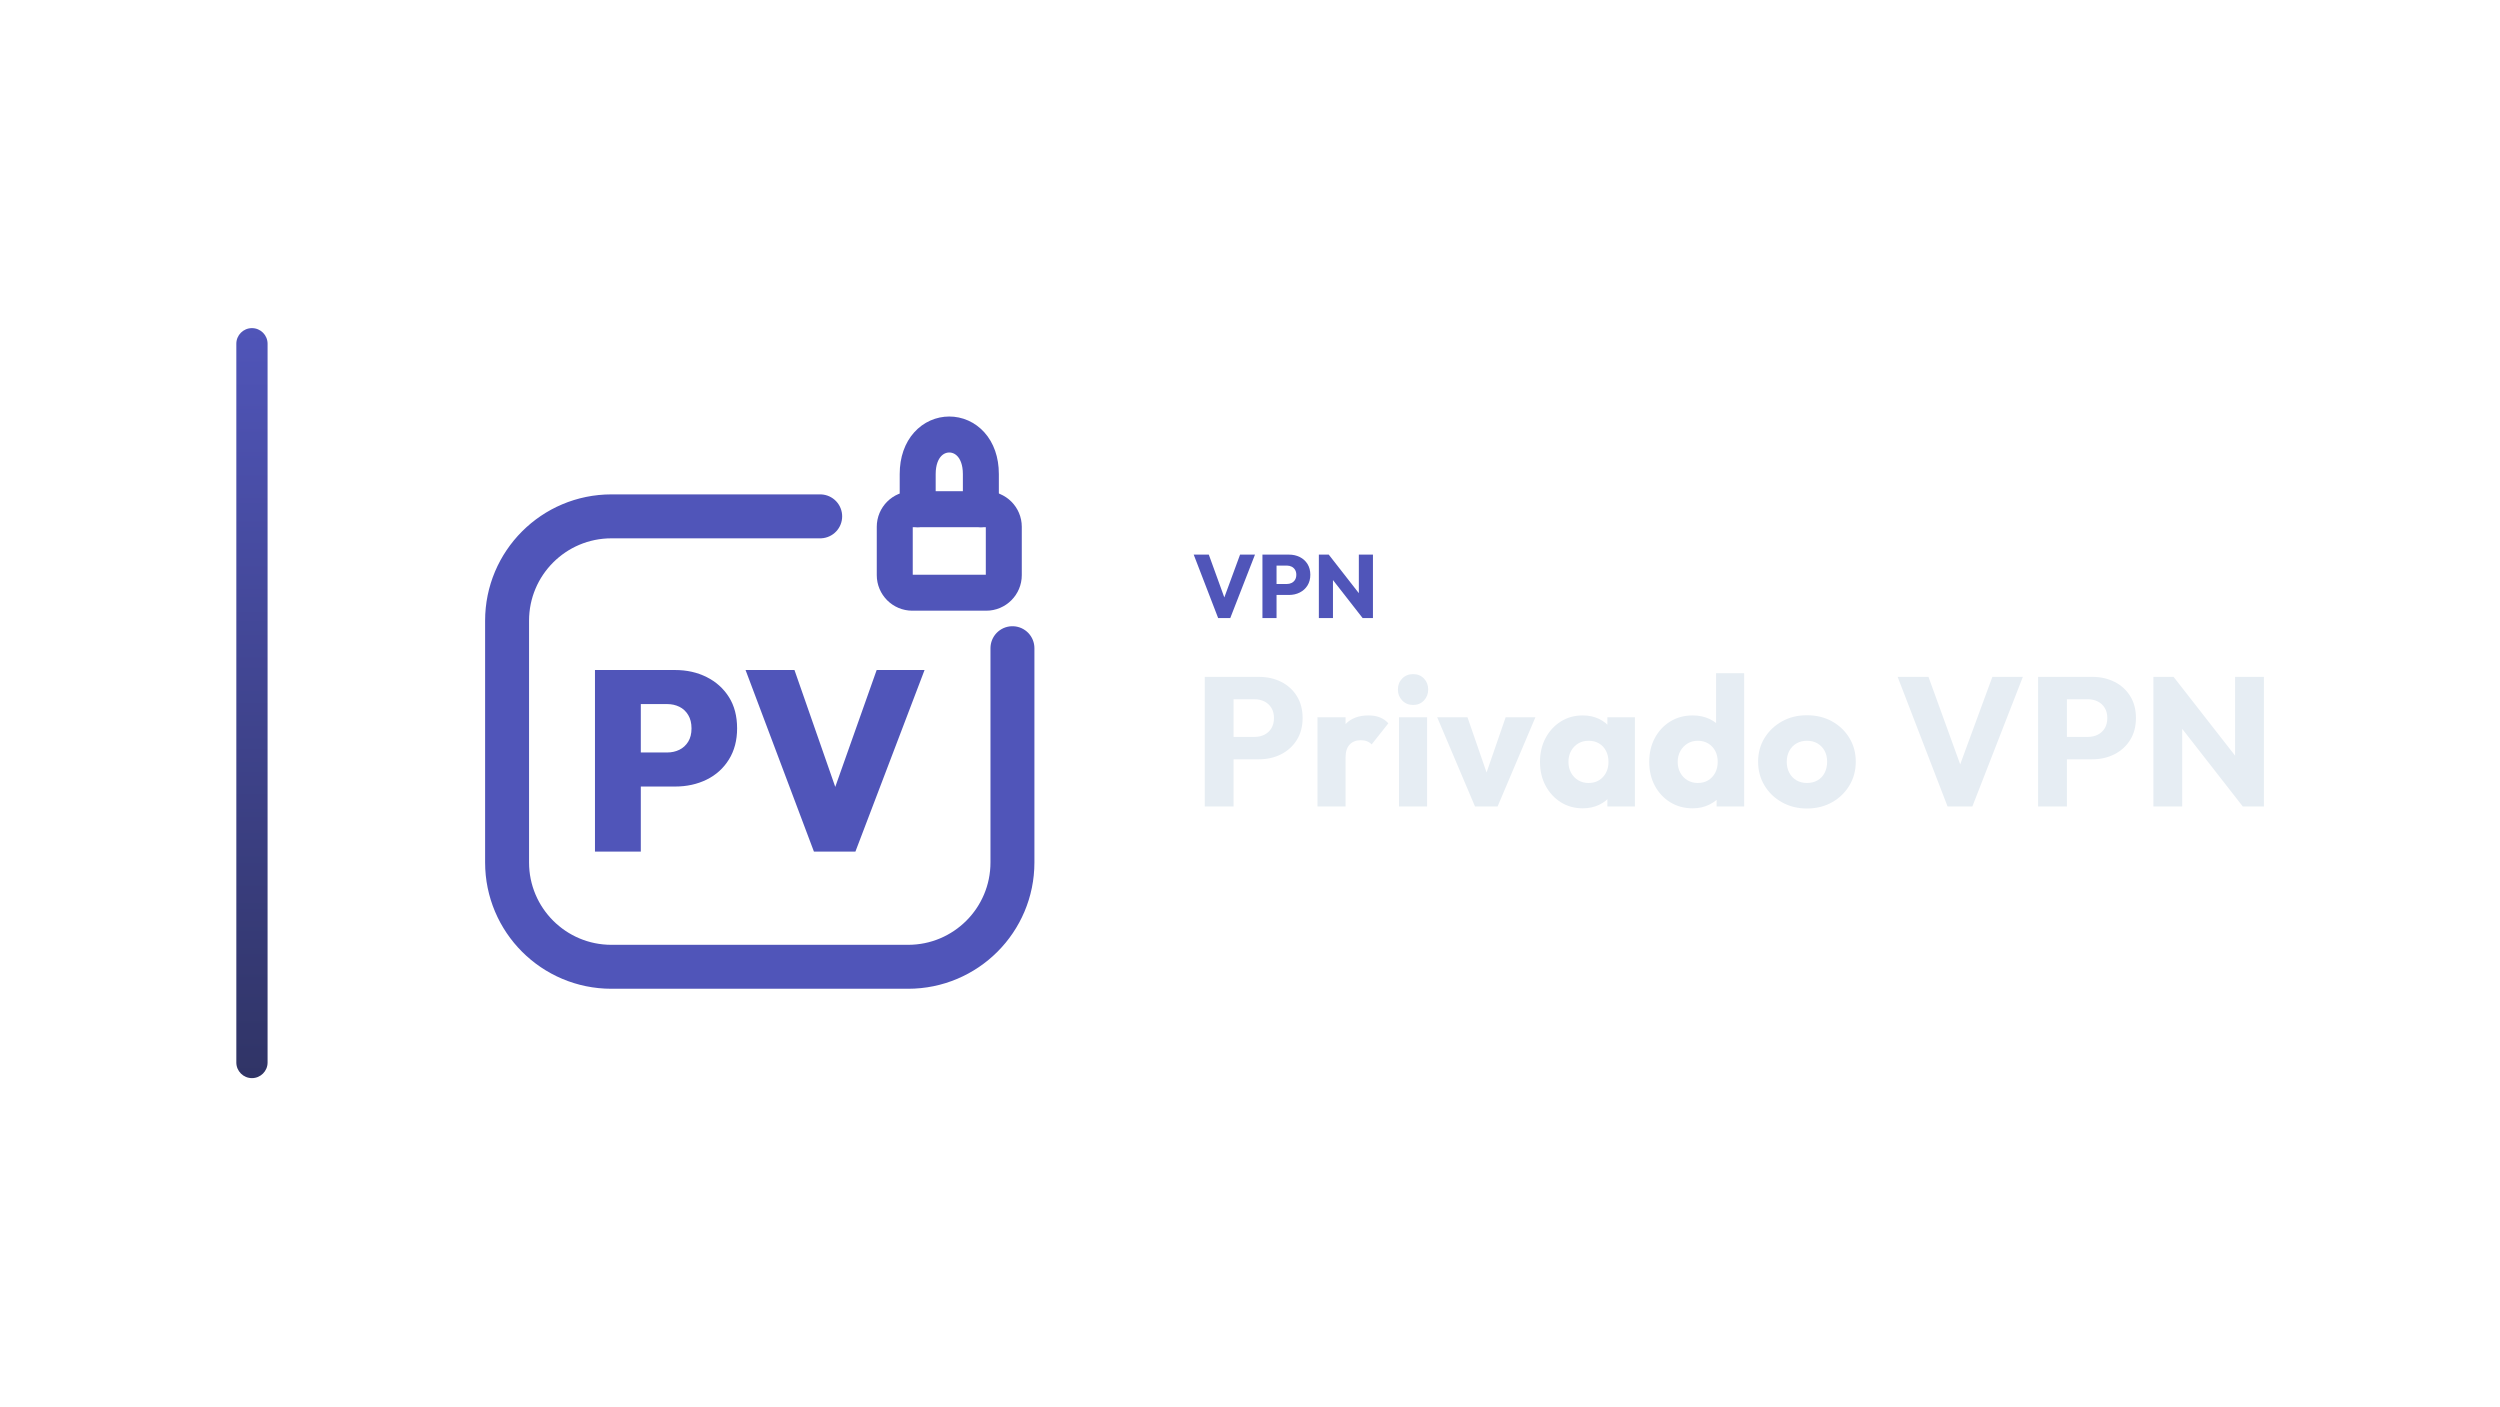
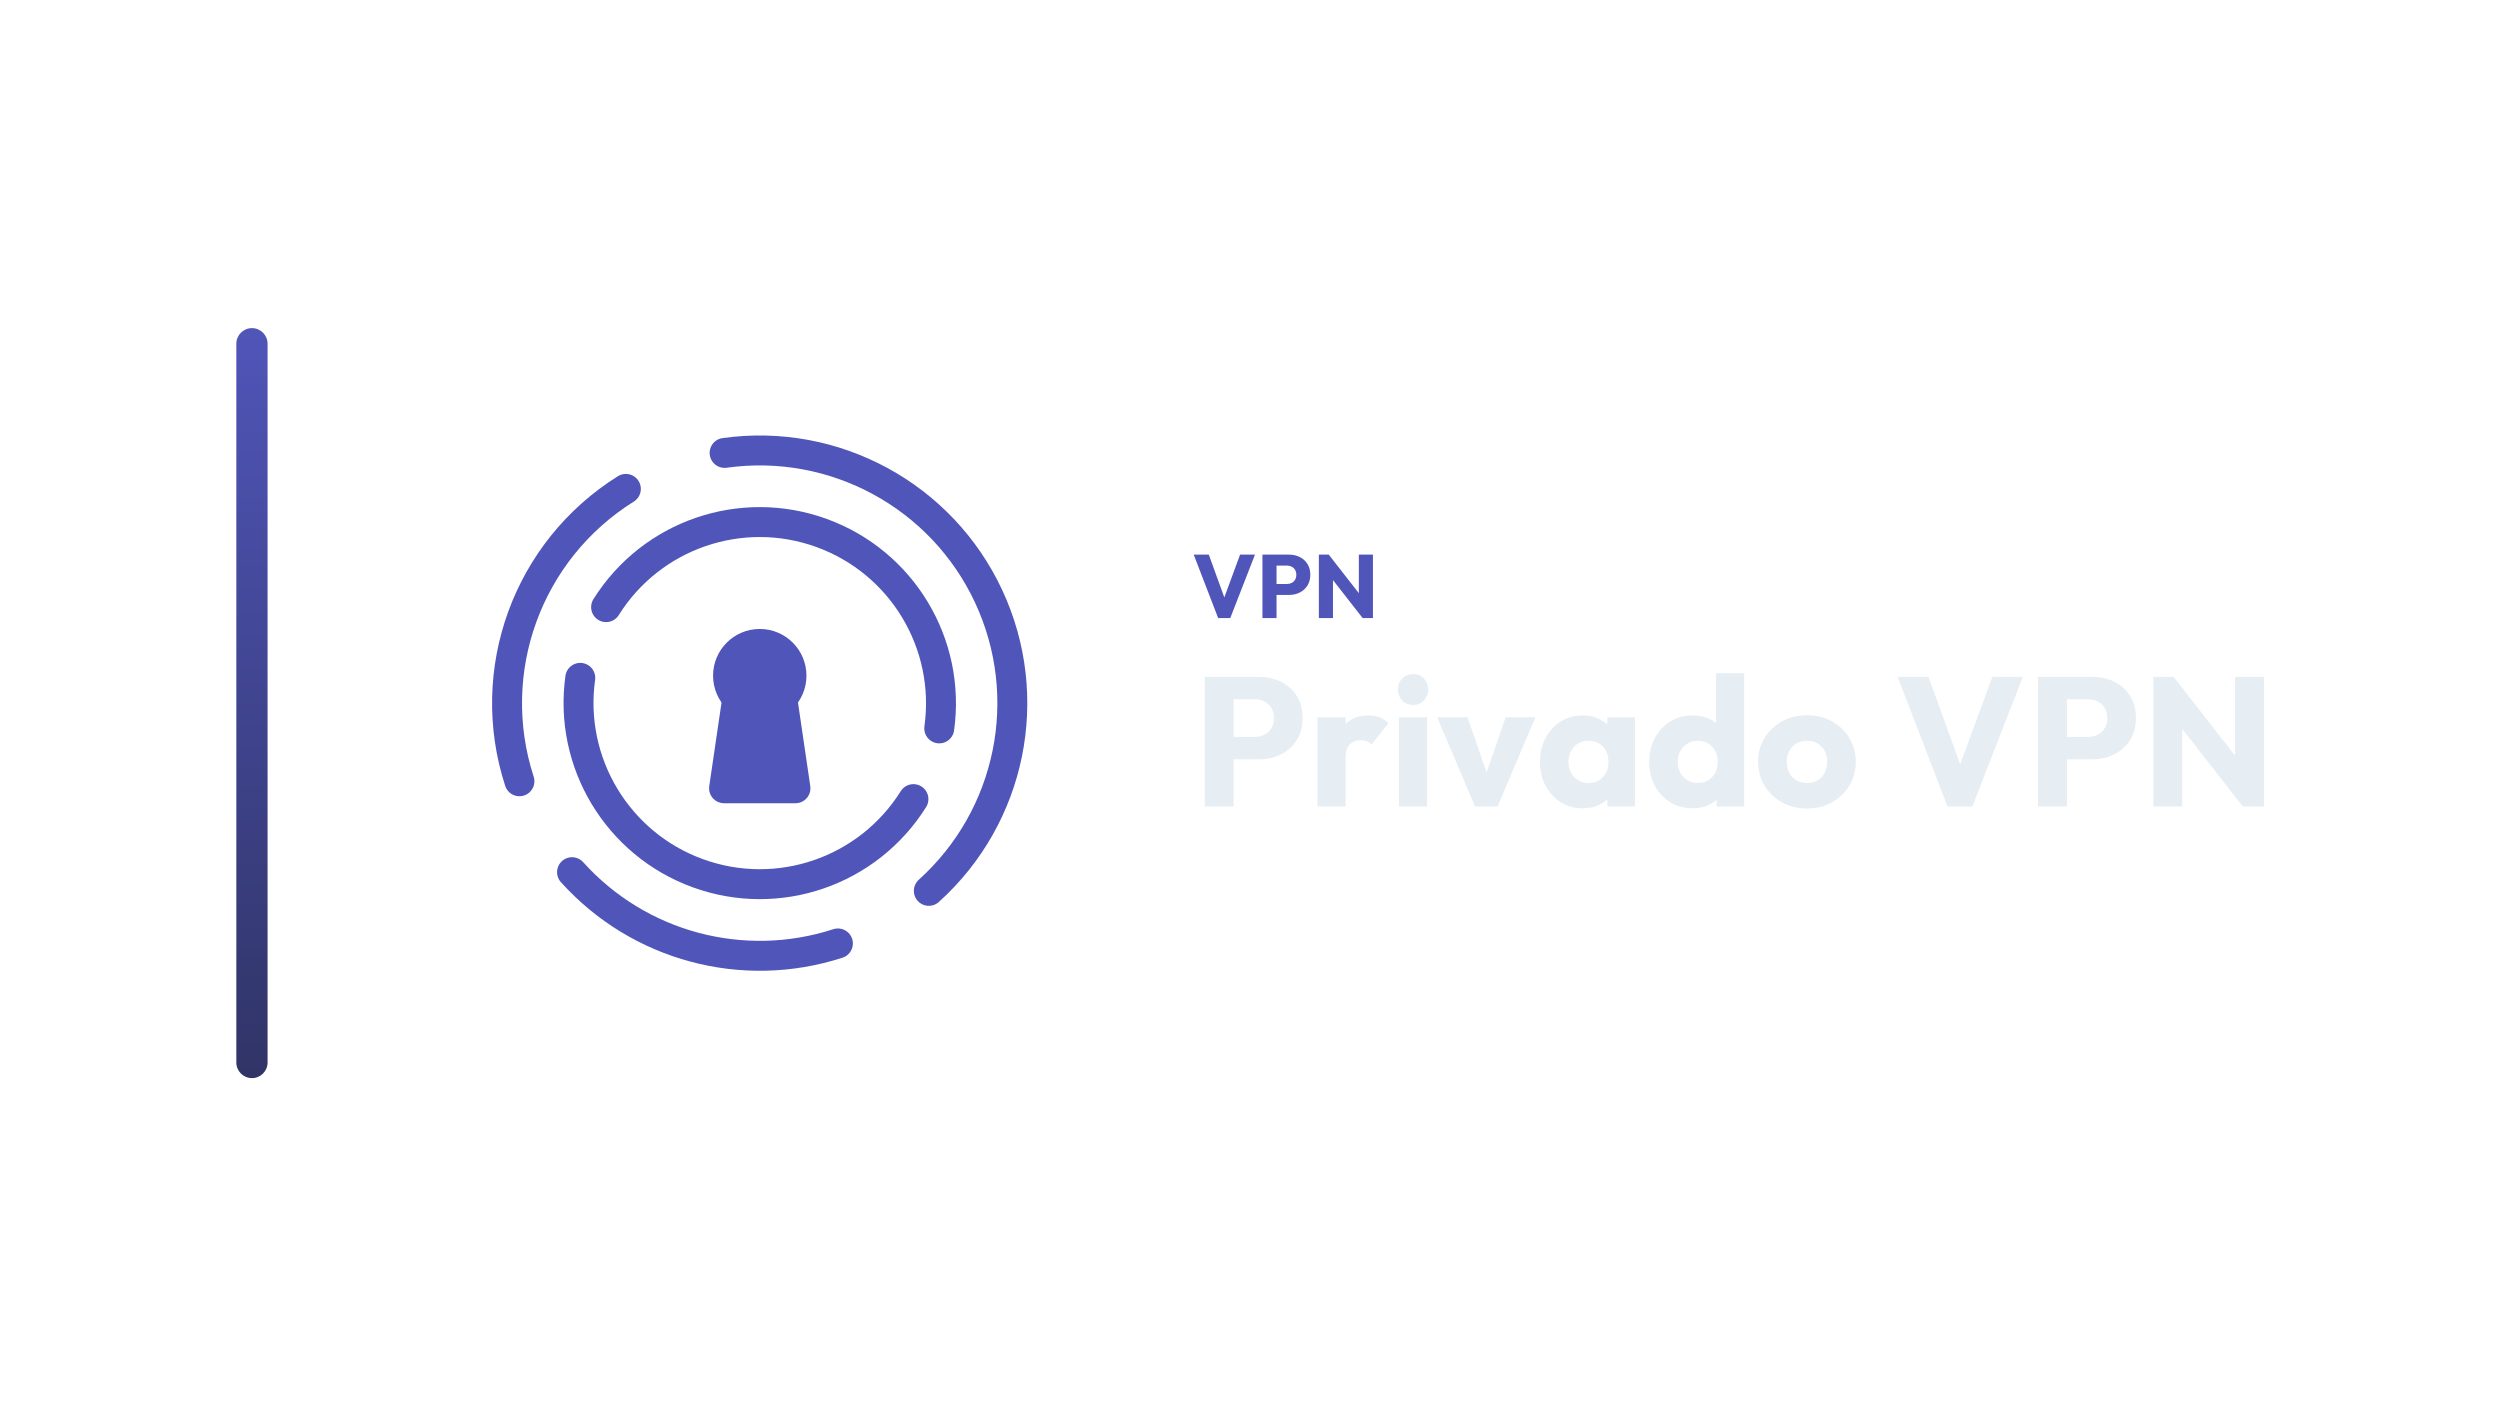
<svg xmlns="http://www.w3.org/2000/svg" width="1280" height="720" viewBox="0 0 1280 720">
  <g transform="translate(51.0,0.0)">
    <defs>
      <linearGradient id="cbRail" x1="0" y1="0" x2="0" y2="1">
        <stop offset="0%" stop-color="#5055B9" />
        <stop offset="100%" stop-color="#303466" />
      </linearGradient>
    </defs>
    <rect x="70" y="168" width="16" height="384" rx="8.0" fill="url(#cbRail)" />
    <g transform="translate(158,180) scale(0.70312)">
-       <path d="M 300 120 L 148 120 C 106 120 72 154 72 196 L 72 372 C 72 414 106 448 148 448 L 364 448 C 406 448 440 414 440 372 L 440 216" fill="none" stroke="#5055B9" stroke-width="32.0" stroke-linecap="round" stroke-linejoin="round" />
-       <rect x="354.3" y="114.8" width="79.4" height="60.8" rx="12.8" fill="none" stroke="#5055B9" stroke-width="26.2" stroke-linecap="round" stroke-linejoin="round" />
-       <path d="M 371.0 114.8 L 371.0 89.2 C 371.0 50.8 417.0 50.8 417.0 89.2 L 417.0 114.8" fill="none" stroke="#5055B9" stroke-width="26.2" stroke-linecap="round" stroke-linejoin="round" />
-       <path d="M162.48 316.741V291.939H188.587Q193.436 291.939 197.445 289.981Q201.455 288.023 203.879 284.107Q206.303 280.191 206.303 274.41Q206.303 268.629 203.879 264.62Q201.455 260.611 197.445 258.653Q193.436 256.695 188.587 256.695H162.48V231.893H194.368Q207.049 231.893 217.305 237.021Q227.562 242.149 233.529 251.566Q239.497 260.984 239.497 274.41Q239.497 287.464 233.529 297.068Q227.562 306.671 217.305 311.706Q207.049 316.741 194.368 316.741ZM136.0 364.107V231.893H169.38V364.107Z" fill="#5055B9" stroke="none" />
-       <path d="M295.441 364.107 245.65 231.893H281.268L318.564 338.746H303.273L341.128 231.893H376.0L325.65 364.107Z" fill="#5055B9" stroke="none" />
+       <path d="M 312.9 431.0 A 184 184 0 0 1 119.3 379.1" fill="none" stroke="#5055B9" stroke-width="21.8" stroke-linecap="round" stroke-linejoin="round" />
+       <path d="M 81.0 312.9 A 184 184 0 0 1 158.5 100.0" fill="none" stroke="#5055B9" stroke-width="21.8" stroke-linecap="round" stroke-linejoin="round" />
+       <path d="M 230.4 73.8 A 184 184 0 0 1 379.1 392.7" fill="none" stroke="#5055B9" stroke-width="21.8" stroke-linecap="round" stroke-linejoin="round" />
+       <path d="M 367.9 325.9 A 132 132 0 0 1 125.3 237.6" fill="none" stroke="#5055B9" stroke-width="21.8" stroke-linecap="round" stroke-linejoin="round" />
+       <path d="M 144.1 186.1 A 132 132 0 0 1 386.7 274.4" fill="none" stroke="#5055B9" stroke-width="21.8" stroke-linecap="round" stroke-linejoin="round" />
+       <circle cx="256" cy="236" r="34" fill="#5055B9" stroke="none" />
+       <path d="M 240 250 L 272 250 L 282 318 L 230 318 Z" stroke="#5055B9" stroke-width="21.8" stroke-linecap="round" stroke-linejoin="round" fill="#5055B9" />
    </g>
    <path d="M572.69 316.44 560.178 283.964H567.906L577.428 310.23H574.254L583.914 283.964H591.55L578.9 316.44Z" fill="#5055B9" stroke="none" />
    <path d="M600.888 304.618V299.006H607.88Q609.214 299.006 610.318 298.454Q611.422 297.902 612.066 296.844Q612.71 295.786 612.71 294.268Q612.71 292.796 612.066 291.738Q611.422 290.68 610.318 290.128Q609.214 289.576 607.88 289.576H600.888V283.964H608.938Q612.02 283.964 614.504 285.206Q616.988 286.448 618.437 288.771Q619.886 291.094 619.886 294.268Q619.886 297.442 618.437 299.765Q616.988 302.088 614.504 303.353Q612.02 304.618 608.938 304.618ZM595.368 316.44V283.964H602.59V316.44Z" fill="#5055B9" stroke="none" />
    <path d="M624.256 316.44V283.964H629.316L631.478 290.45V316.44ZM646.658 316.44 627.522 291.922 629.316 283.964 648.452 308.482ZM646.658 316.44 644.726 309.954V283.964H651.948V316.44Z" fill="#5055B9" stroke="none" />
    <path d="M577.114 388.762V377.294H591.402Q594.128 377.294 596.384 376.166Q598.64 375.038 599.956 372.876Q601.272 370.714 601.272 367.612Q601.272 364.604 599.956 362.442Q598.64 360.28 596.384 359.152Q594.128 358.024 591.402 358.024H577.114V346.556H593.564Q599.862 346.556 604.938 349.094Q610.014 351.632 612.975 356.379Q615.936 361.126 615.936 367.612Q615.936 374.098 612.975 378.845Q610.014 383.592 604.938 386.177Q599.862 388.762 593.564 388.762ZM565.834 412.92V346.556H580.592V412.92Z" fill="#E6EDF3" stroke="none" />
    <path d="M623.55 412.92V367.236H637.932V412.92ZM637.932 387.822 631.916 383.122Q633.702 375.132 637.932 370.714Q642.162 366.296 649.682 366.296Q652.972 366.296 655.463 367.283Q657.954 368.27 659.834 370.338L651.28 381.148Q650.34 380.114 648.93 379.55Q647.52 378.986 645.734 378.986Q642.162 378.986 640.047 381.195Q637.932 383.404 637.932 387.822Z" fill="#E6EDF3" stroke="none" />
    <path d="M665.286 412.92V367.236H679.668V412.92ZM672.524 360.938Q669.14 360.938 666.931 358.635Q664.722 356.332 664.722 353.042Q664.722 349.658 666.931 347.402Q669.14 345.146 672.524 345.146Q675.908 345.146 678.07 347.402Q680.232 349.658 680.232 353.042Q680.232 356.332 678.07 358.635Q675.908 360.938 672.524 360.938Z" fill="#E6EDF3" stroke="none" />
    <path d="M704.202 412.92 684.838 367.236H700.348L713.508 405.306H706.74L719.9 367.236H735.128L715.764 412.92Z" fill="#E6EDF3" stroke="none" />
    <path d="M759.38 413.86Q753.082 413.86 748.147 410.758Q743.212 407.656 740.345 402.298Q737.478 396.94 737.478 390.078Q737.478 383.216 740.345 377.858Q743.212 372.5 748.147 369.398Q753.082 366.296 759.38 366.296Q763.986 366.296 767.699 368.082Q771.412 369.868 773.762 373.017Q776.112 376.166 776.394 380.208V399.948Q776.112 403.99 773.809 407.139Q771.506 410.288 767.746 412.074Q763.986 413.86 759.38 413.86ZM762.294 400.888Q766.9 400.888 769.72 397.833Q772.54 394.778 772.54 390.078Q772.54 386.882 771.271 384.438Q770.002 381.994 767.699 380.631Q765.396 379.268 762.388 379.268Q759.38 379.268 757.077 380.631Q754.774 381.994 753.411 384.438Q752.048 386.882 752.048 390.078Q752.048 393.18 753.364 395.624Q754.68 398.068 757.03 399.478Q759.38 400.888 762.294 400.888ZM771.976 412.92V400.606L774.138 389.514L771.976 378.422V367.236H786.076V412.92Z" fill="#E6EDF3" stroke="none" />
    <path d="M815.686 413.86Q809.2 413.86 804.171 410.758Q799.142 407.656 796.275 402.298Q793.408 396.94 793.408 390.078Q793.408 383.216 796.275 377.858Q799.142 372.5 804.171 369.398Q809.2 366.296 815.686 366.296Q820.386 366.296 824.193 368.082Q828 369.868 830.491 373.017Q832.982 376.166 833.264 380.208V399.478Q832.982 403.52 830.538 406.763Q828.094 410.006 824.24 411.933Q820.386 413.86 815.686 413.86ZM818.224 400.888Q821.326 400.888 823.582 399.525Q825.838 398.162 827.154 395.718Q828.47 393.274 828.47 390.078Q828.47 386.882 827.201 384.485Q825.932 382.088 823.629 380.678Q821.326 379.268 818.318 379.268Q815.31 379.268 813.007 380.678Q810.704 382.088 809.341 384.532Q807.978 386.976 807.978 390.078Q807.978 393.18 809.294 395.624Q810.61 398.068 812.96 399.478Q815.31 400.888 818.224 400.888ZM842.006 412.92H827.906V400.606L830.068 389.514L827.624 378.422V344.676H842.006Z" fill="#E6EDF3" stroke="none" />
    <path d="M874.154 413.954Q867.104 413.954 861.417 410.805Q855.73 407.656 852.44 402.204Q849.15 396.752 849.15 389.984Q849.15 383.216 852.44 377.858Q855.73 372.5 861.37 369.351Q867.01 366.202 874.154 366.202Q881.298 366.202 886.938 369.304Q892.578 372.406 895.868 377.811Q899.158 383.216 899.158 389.984Q899.158 396.752 895.868 402.204Q892.578 407.656 886.938 410.805Q881.298 413.954 874.154 413.954ZM874.154 400.888Q877.256 400.888 879.606 399.525Q881.956 398.162 883.225 395.671Q884.494 393.18 884.494 389.984Q884.494 386.788 883.178 384.391Q881.862 381.994 879.559 380.631Q877.256 379.268 874.154 379.268Q871.146 379.268 868.796 380.631Q866.446 381.994 865.13 384.438Q863.814 386.882 863.814 390.078Q863.814 393.18 865.13 395.671Q866.446 398.162 868.796 399.525Q871.146 400.888 874.154 400.888Z" fill="#E6EDF3" stroke="none" />
    <path d="M946.158 412.92 920.59 346.556H936.382L955.84 400.23H949.354L969.094 346.556H984.698L958.848 412.92Z" fill="#E6EDF3" stroke="none" />
    <path d="M1003.78 388.762V377.294H1018.068Q1020.794 377.294 1023.05 376.166Q1025.306 375.038 1026.622 372.876Q1027.938 370.714 1027.938 367.612Q1027.938 364.604 1026.622 362.442Q1025.306 360.28 1023.05 359.152Q1020.794 358.024 1018.068 358.024H1003.78V346.556H1020.23Q1026.528 346.556 1031.604 349.094Q1036.68 351.632 1039.641 356.379Q1042.602 361.126 1042.602 367.612Q1042.602 374.098 1039.641 378.845Q1036.68 383.592 1031.604 386.177Q1026.528 388.762 1020.23 388.762ZM992.5 412.92V346.556H1007.258V412.92Z" fill="#E6EDF3" stroke="none" />
    <path d="M1051.532 412.92V346.556H1061.872L1066.29 359.81V412.92ZM1097.31 412.92 1058.206 362.818 1061.872 346.556 1100.976 396.658ZM1097.31 412.92 1093.362 399.666V346.556H1108.12V412.92Z" fill="#E6EDF3" stroke="none" />
  </g>
</svg>
